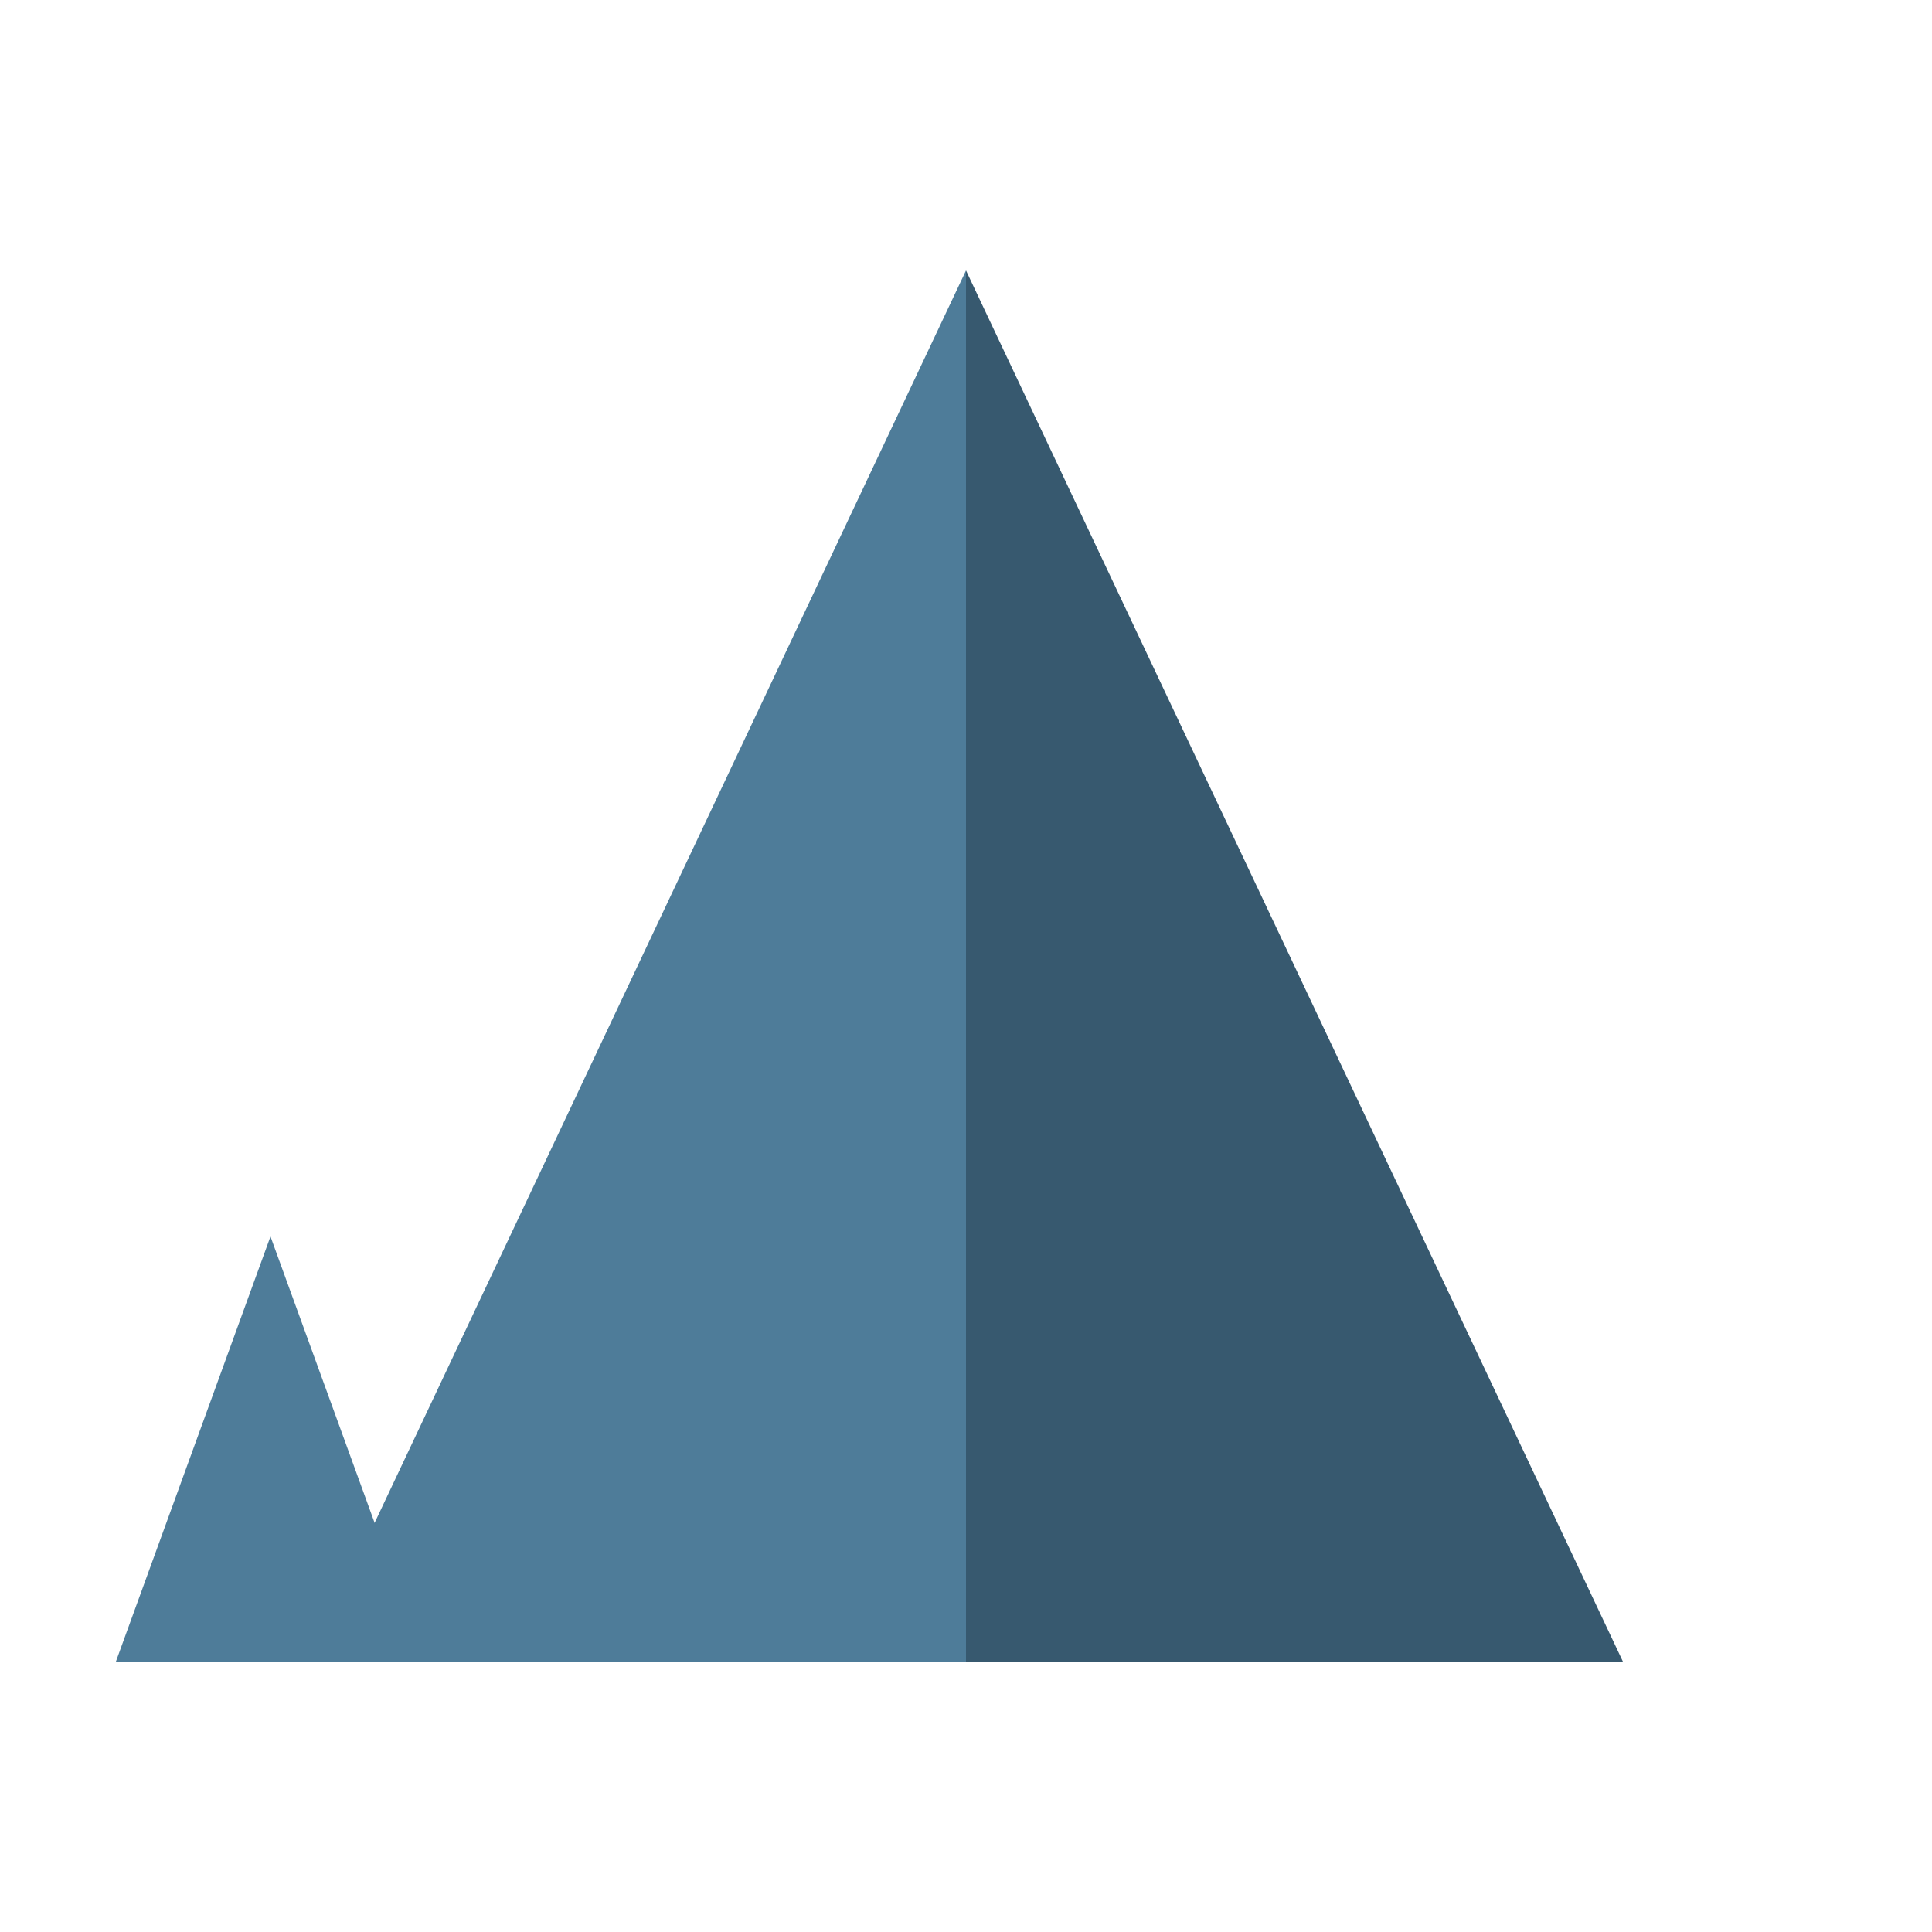
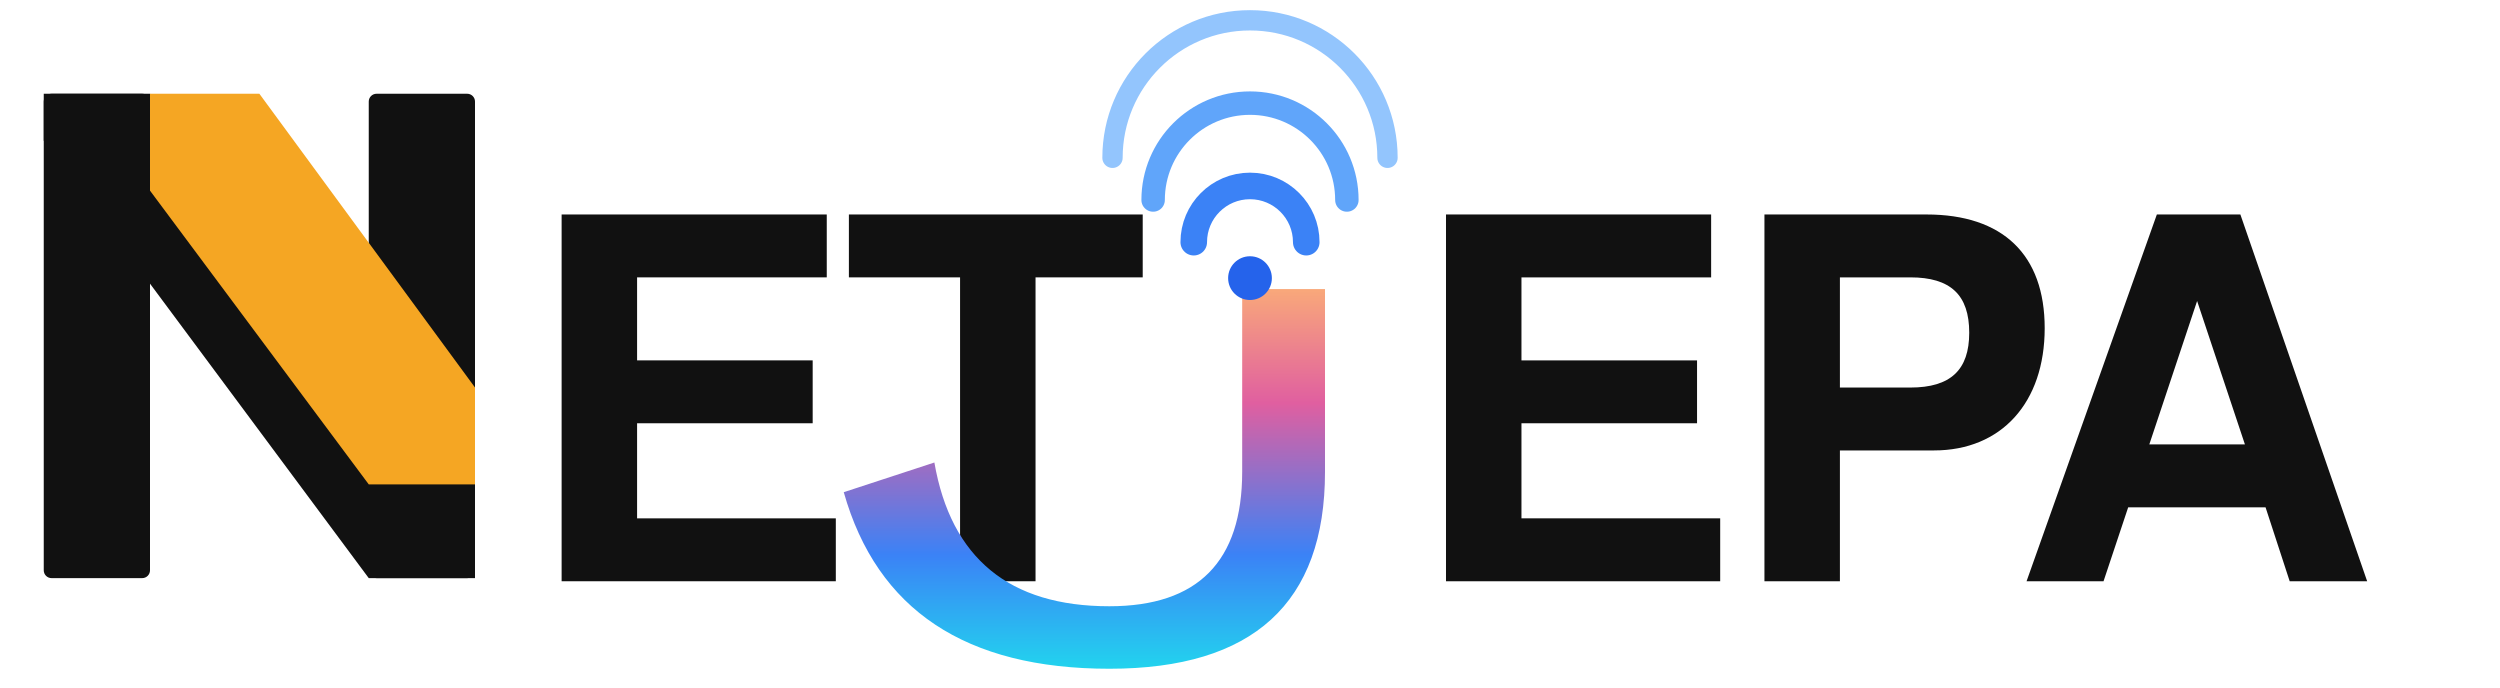
- <svg xmlns="http://www.w3.org/2000/svg" width="120" height="120" viewBox="0 0 100 100" fill="none">
-   <path d="M 50 14 L 16 86 L 50 86 Z" fill="#4E7C99" stroke-linejoin="round" />
-   <path d="M 50 14 L 50 86 L 84 86 Z" fill="#37596F" stroke-linejoin="round" />
-   <path d="M 6 86 L 22 86 L 14 64 Z" fill="#4E7C99" stroke-linejoin="round" />
+ <svg xmlns="http://www.w3.org/2000/svg" width="1600" height="440" viewBox="0 0 1600 440" fill="none">
+   <defs>
+     <linearGradient id="jgrad" x1="0" y1="0" x2="0" y2="1">
+       <stop offset="0%" stop-color="#F9A87A" />
+       <stop offset="30%" stop-color="#E05FA0" />
+       <stop offset="70%" stop-color="#3B82F6" />
+       <stop offset="100%" stop-color="#22D3EE" />
+     </linearGradient>
+     <linearGradient id="wifigrad" x1="0" y1="0" x2="0" y2="1">
+       <stop offset="0%" stop-color="#93C5FD" />
+       <stop offset="100%" stop-color="#3B82F6" />
+     </linearGradient>
+   </defs>
+   <rect x="28" y="60" width="68" height="310" rx="5" fill="#111" />
+   <rect x="236" y="60" width="68" height="310" rx="5" fill="#111" />
+   <polygon points="28,60 96,60 304,340 304,370 236,370 28,90" fill="#111" />
+   <polygon points="96,60 166,60 304,248 304,310 236,310 96,122" fill="#F5A623" />
+   <text x="334" y="372" font-family="'Arial Black','Impact','Helvetica Neue',sans-serif" font-size="322" font-weight="900" fill="#111" letter-spacing="-10">ET</text>
+   <path d="M 755 185 L 848 185 L 848 302            Q 848 428 710 428            Q 572 428 540 315            L 598 296            Q 614 388 710 388            Q 795 388 795 302            L 795 185 Z" fill="url(#jgrad)" />
+   <circle cx="800" cy="178" r="14" fill="#2563EB" />
+   <path d="M 764 155 A 36 36 0 0 1 836 155" stroke="#3B82F6" stroke-width="17" stroke-linecap="round" fill="none" />
+   <path d="M 738 128 A 62 62 0 0 1 862 128" stroke="#60A5FA" stroke-width="15" stroke-linecap="round" fill="none" />
+   <path d="M 712 101 A 88 88 0 0 1 888 101" stroke="#93C5FD" stroke-width="13" stroke-linecap="round" fill="none" />
+   <text x="900" y="372" font-family="'Arial Black','Impact','Helvetica Neue',sans-serif" font-size="322" font-weight="900" fill="#111" letter-spacing="-10">EPA</text>
</svg>
